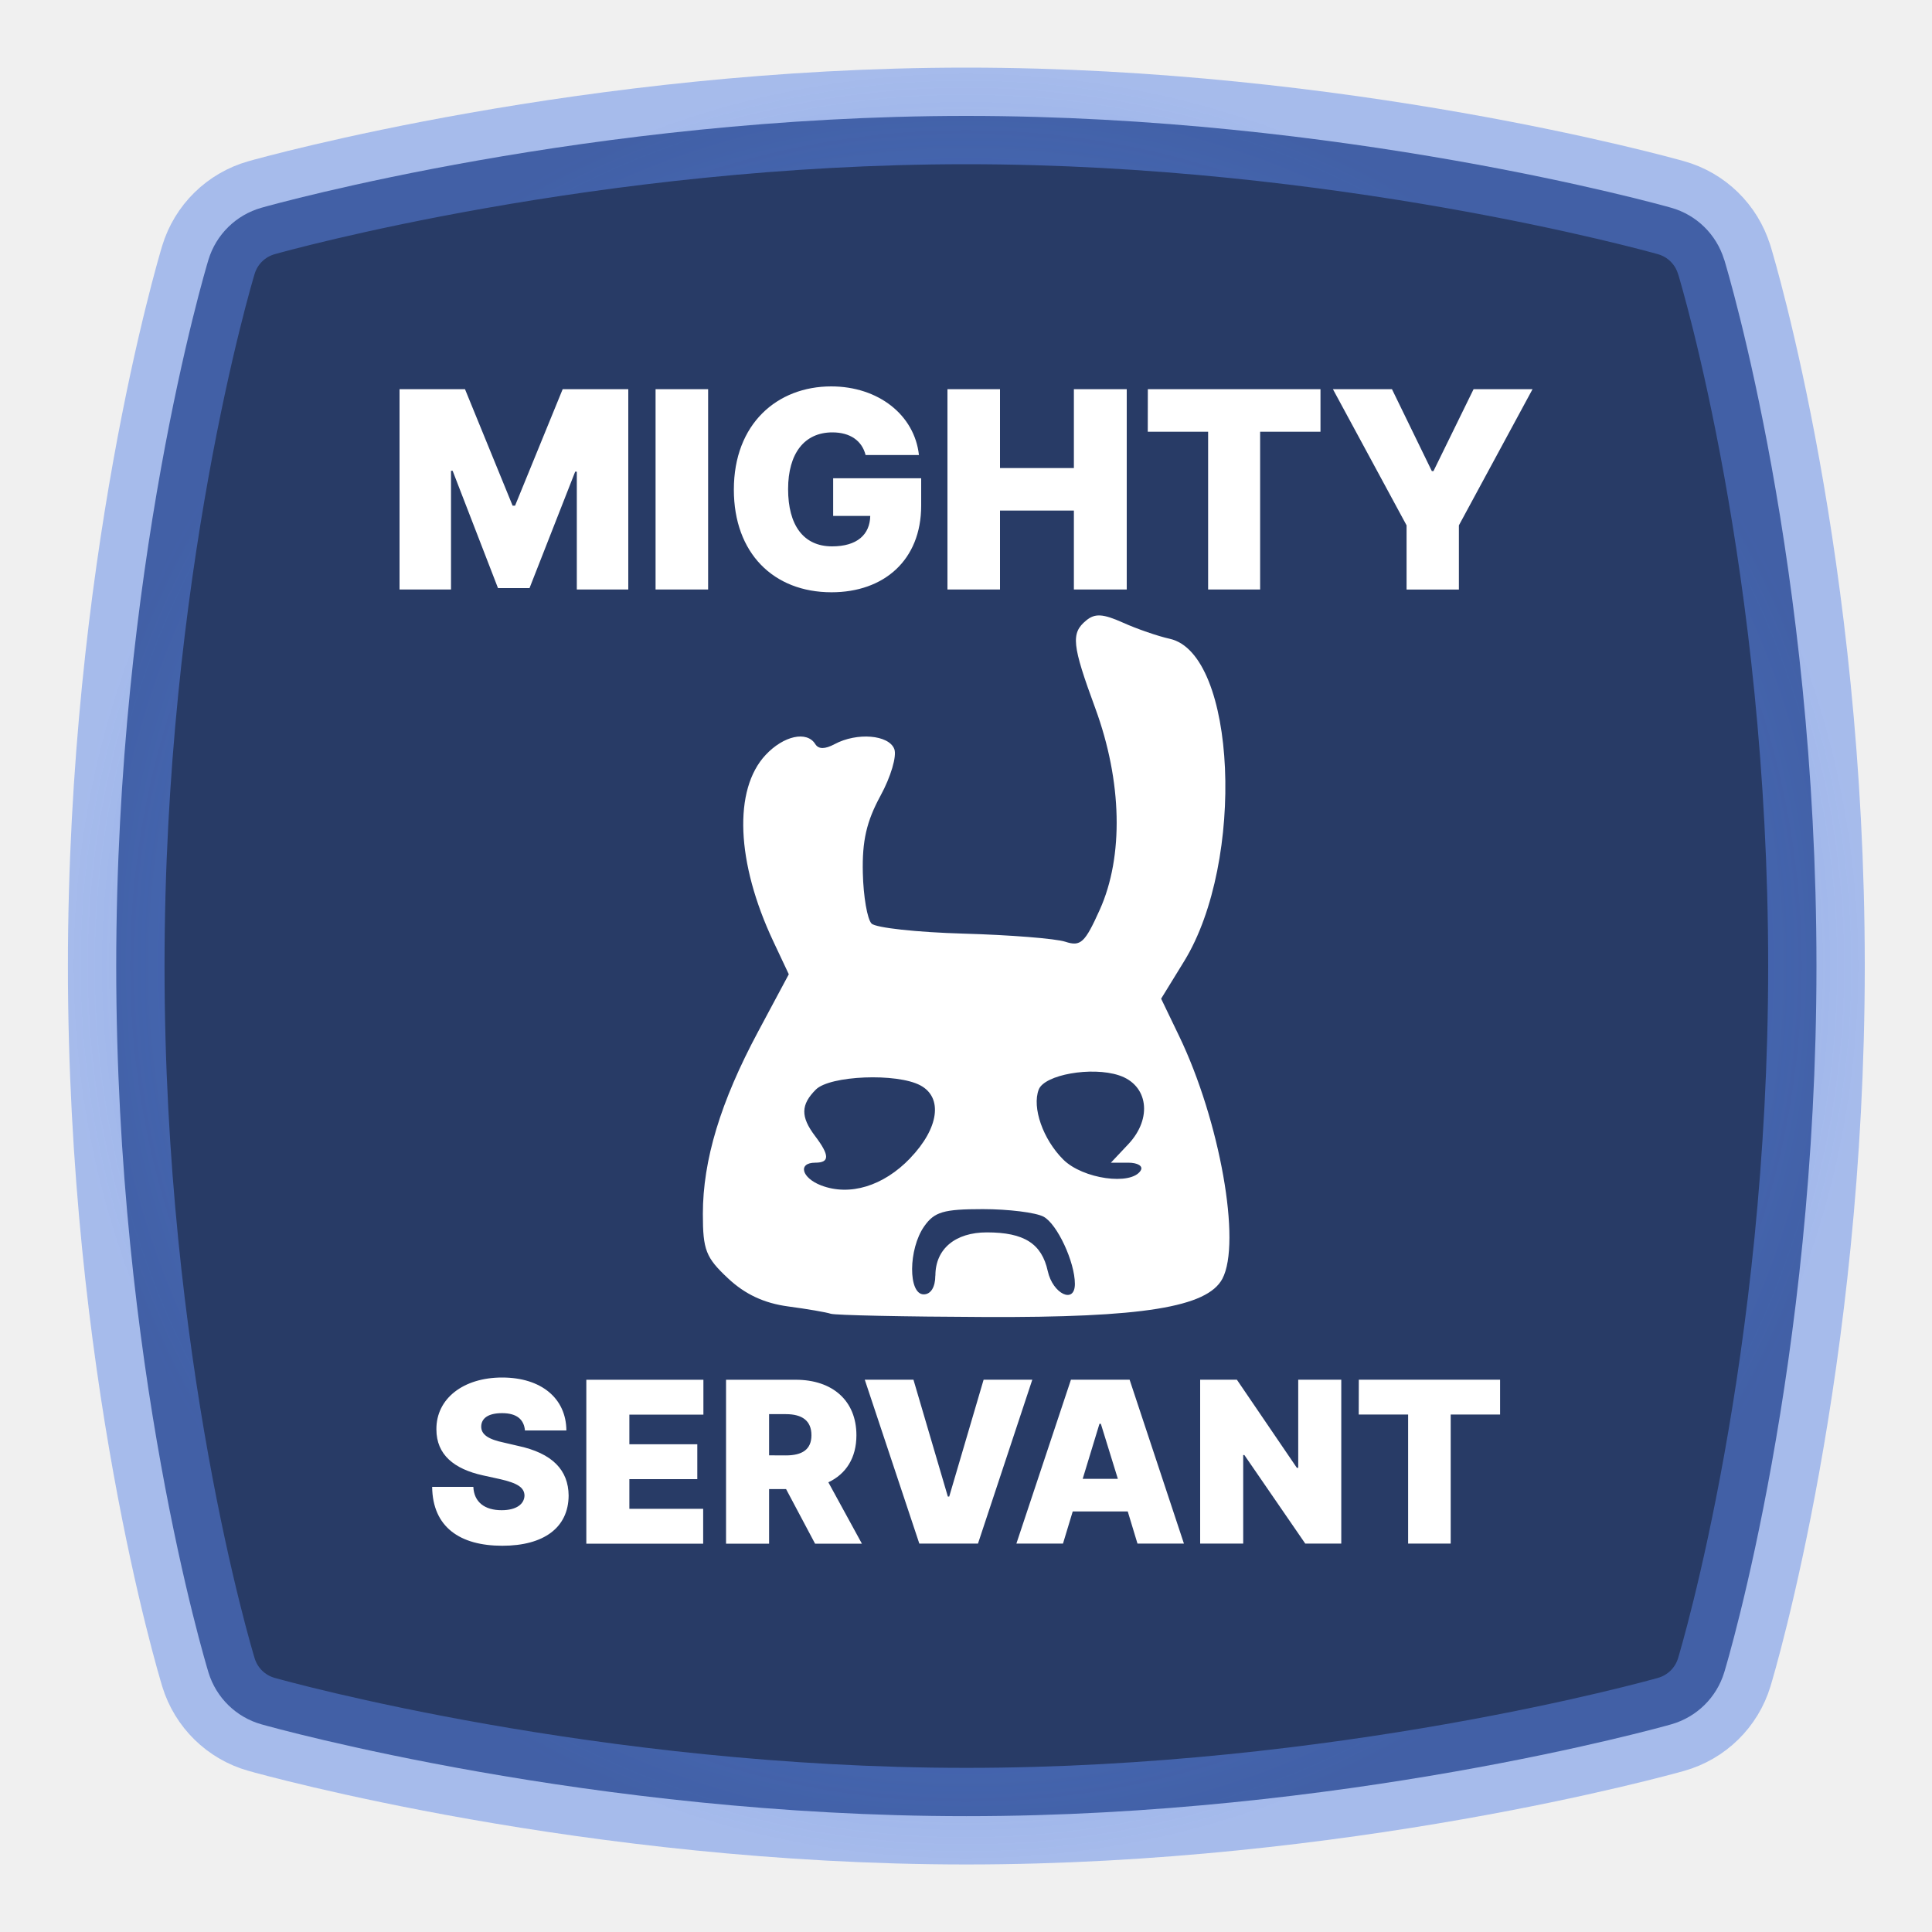
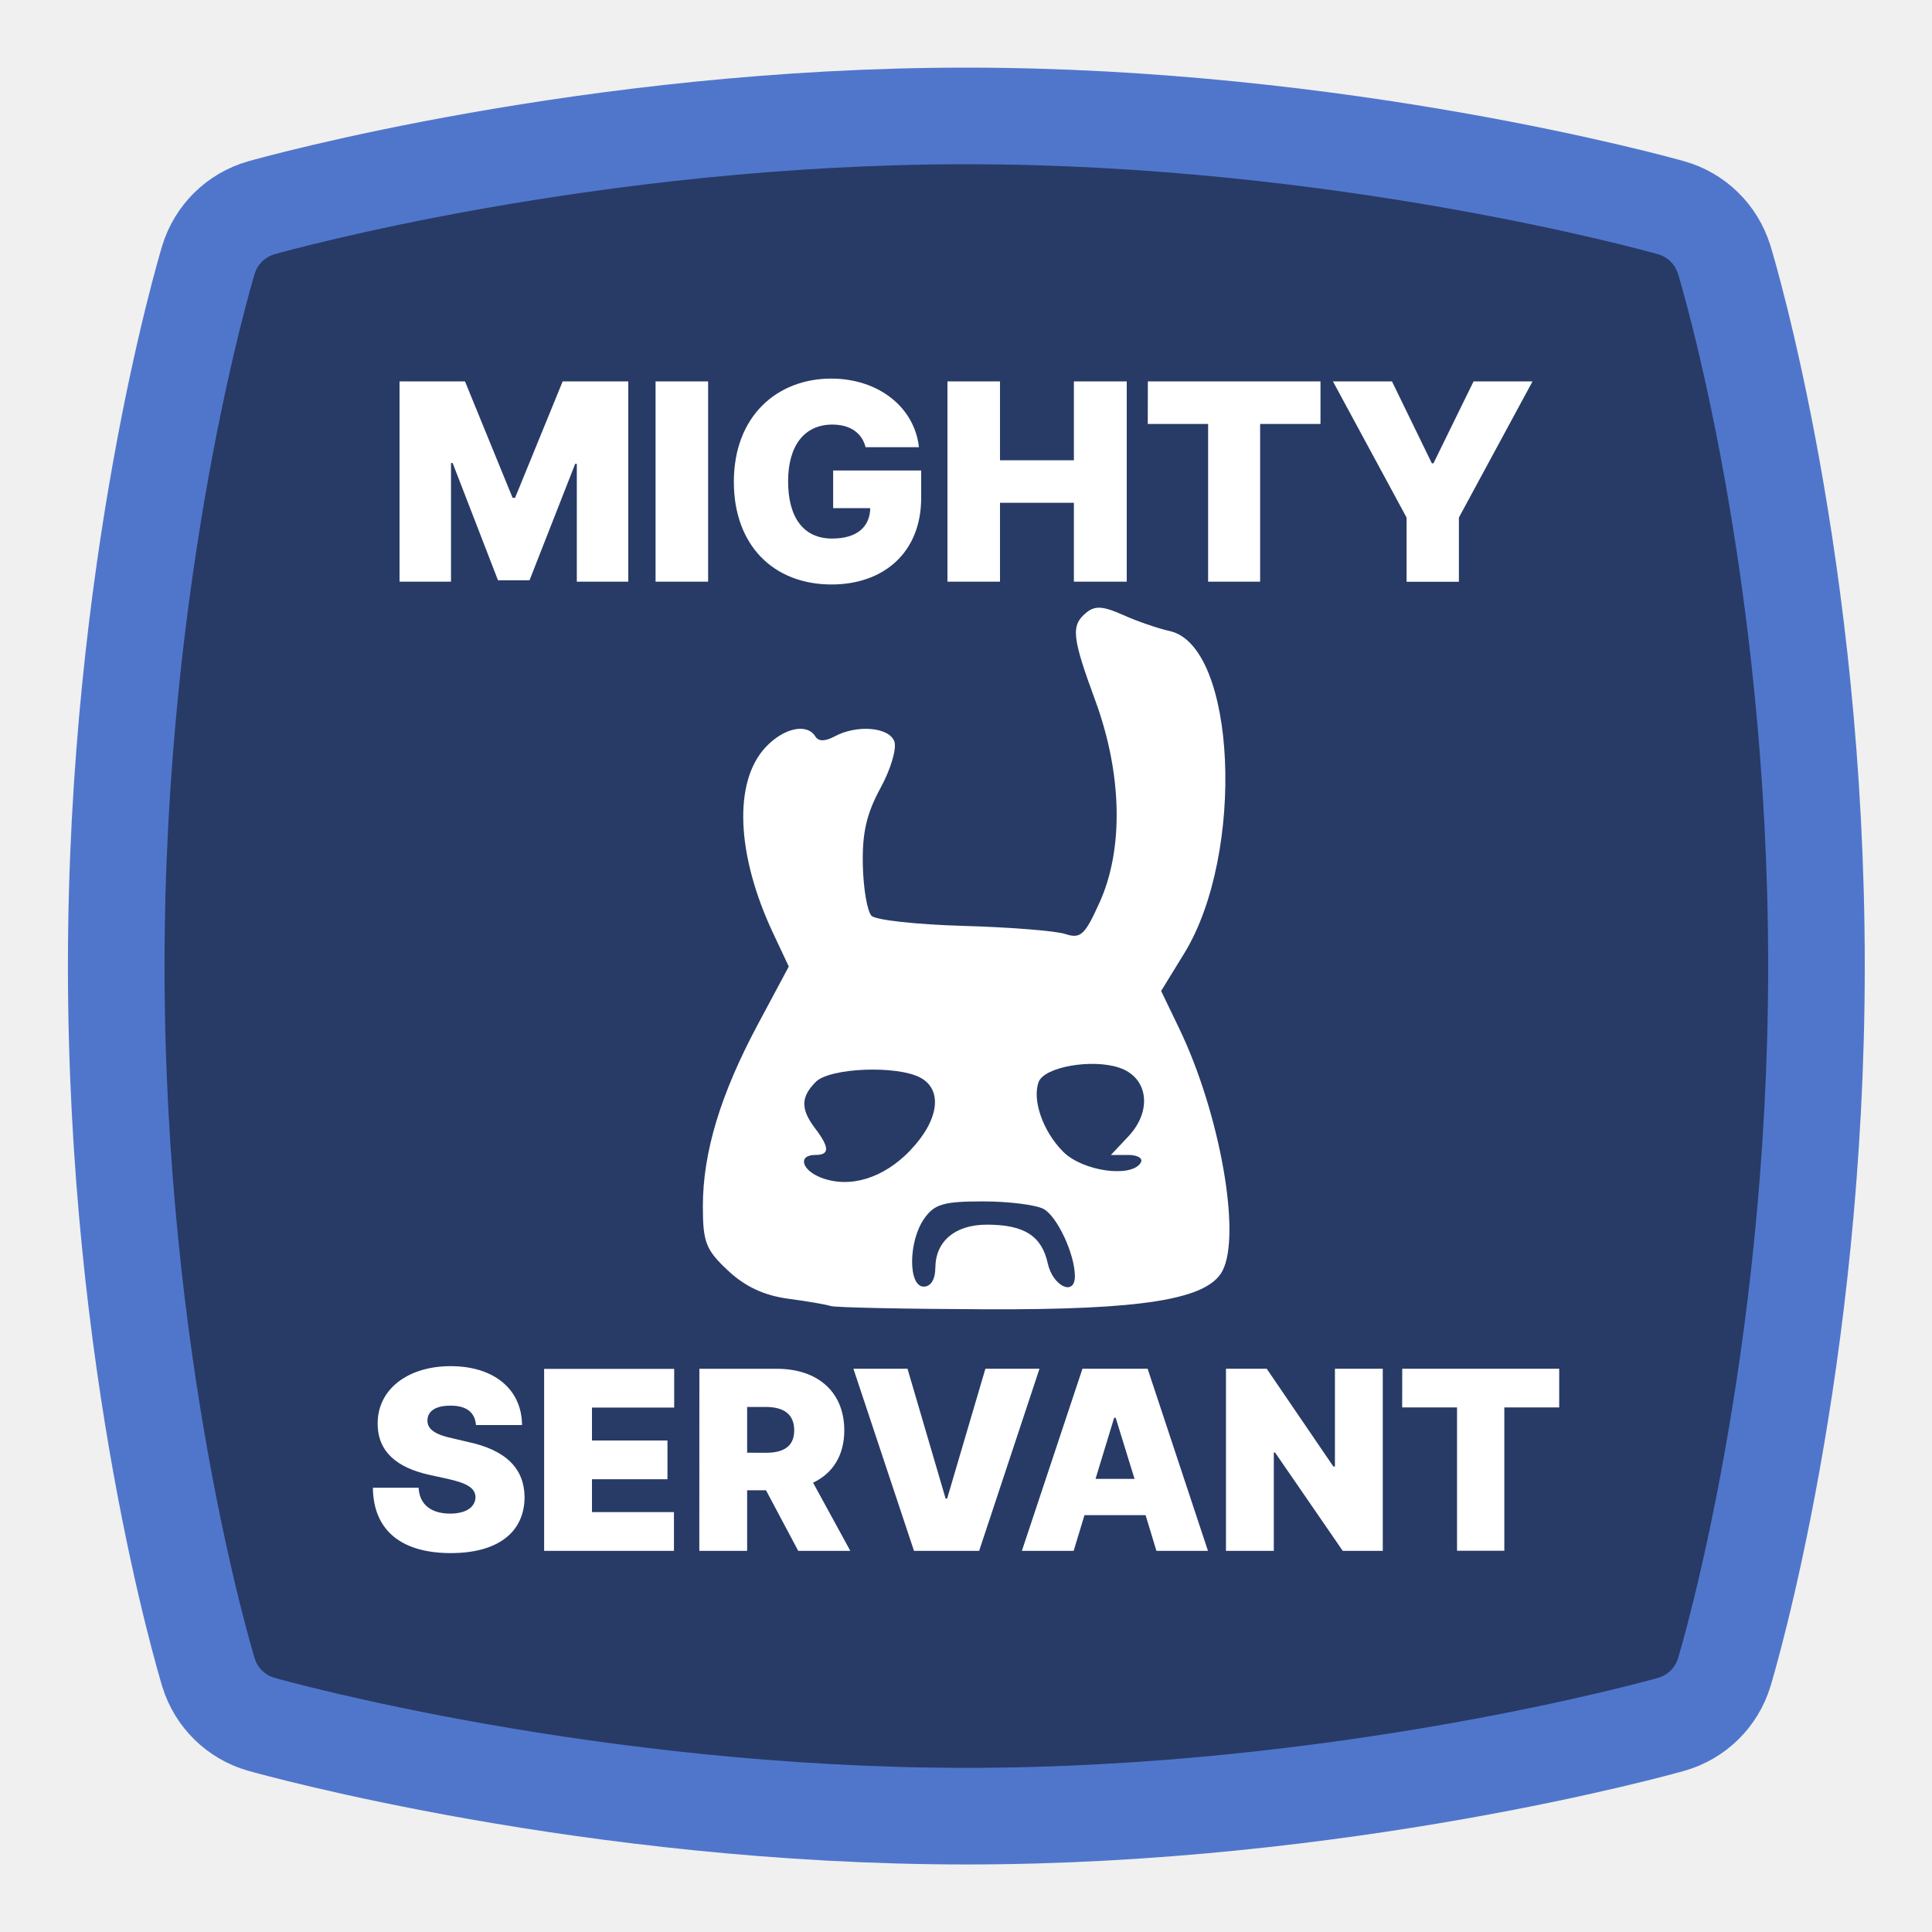
<svg xmlns="http://www.w3.org/2000/svg" data-name="Layer 1" version="1.1" viewBox="0 0 25 25" xml:space="preserve">
-   <defs>
-     <radialGradient id="mightyServantStroke" cx="12.5" cy="12.5" r="11.63" gradientUnits="userSpaceOnUse">
-       <stop stop-color="#5b85e6" offset="0" />
-       <stop stop-color="#5b85e6" stop-opacity=".5" offset="1" />
-     </radialGradient>
-   </defs>
  <g>
-     <path d="m22.31 3.358c-0.1-0.325-0.358-0.578-0.686-0.67-0.172-0.049-4.272-1.188-9.121-1.188s-8.947 1.139-9.119 1.188c-0.329 0.093-0.588 0.347-0.687 0.674-0.049 0.161-1.193 4.007-1.193 9.139 0 5.175 1.146 8.982 1.194 9.142 0.1 0.325 0.358 0.578 0.686 0.67 0.172 0.049 4.272 1.188 9.121 1.188s8.948-1.139 9.12-1.188c0.329-0.093 0.588-0.347 0.687-0.674 0.049-0.161 1.193-4.007 1.193-9.139 0-5.175-1.146-8.982-1.194-9.142z" fill="#283b66" stroke="url(#mightyServantStroke)" stroke-linejoin="round" stroke-width="1.25" />
+     <path d="m22.31 3.358c-0.1-0.325-0.358-0.578-0.686-0.67-0.172-0.049-4.272-1.188-9.121-1.188s-8.947 1.139-9.119 1.188c-0.329 0.093-0.588 0.347-0.687 0.674-0.049 0.161-1.193 4.007-1.193 9.139 0 5.175 1.146 8.982 1.194 9.142 0.1 0.325 0.358 0.578 0.686 0.67 0.172 0.049 4.272 1.188 9.121 1.188s8.948-1.139 9.12-1.188c0.329-0.093 0.588-0.347 0.687-0.674 0.049-0.161 1.193-4.007 1.193-9.139 0-5.175-1.146-8.982-1.194-9.142z" fill="#283b66" stroke="#5076cc" stroke-linejoin="round" stroke-width="1.25" />
    <g fill="#fff" stroke-width="0">
-       <path d="m6.793 18.51h0.536c-0.003-0.413-0.322-0.685-0.832-0.685-0.498 0-0.853 0.27-0.85 0.671 0 0.328 0.229 0.513 0.601 0.595l0.214 0.047c0.237 0.053 0.322 0.111 0.325 0.214-0.003 0.111-0.105 0.19-0.296 0.19-0.22 0-0.357-0.105-0.366-0.302h-0.533c0.006 0.521 0.36 0.762 0.908 0.762 0.536 0 0.856-0.234 0.858-0.65-0.003-0.325-0.205-0.548-0.662-0.644l-0.176-0.041c-0.196-0.041-0.296-0.102-0.293-0.211 0.003-0.1 0.085-0.17 0.27-0.17 0.19 0 0.284 0.082 0.296 0.226zm0.794 1.465h1.512v-0.451h-0.955v-0.384h0.879v-0.451h-0.879v-0.384h0.958v-0.451h-1.515zm1.808 0h0.557v-0.706h0.22l0.375 0.706h0.606l-0.434-0.794c0.229-0.108 0.363-0.316 0.363-0.609 0-0.448-0.31-0.718-0.785-0.718h-0.902zm0.557-1.143v-0.533h0.217c0.211 0 0.331 0.085 0.331 0.273 0 0.185-0.12 0.261-0.331 0.261zm1.868-0.979h-0.63l0.706 2.121h0.759l0.703-2.121h-0.63l-0.445 1.512h-0.018zm1.935 2.121 0.126-0.416h0.712l0.126 0.416h0.601l-0.703-2.121h-0.759l-0.706 2.121zm0.255-0.838 0.217-0.712h0.018l0.22 0.712zm3.346-1.283h-0.557v1.14h-0.018l-0.776-1.14h-0.475v2.121h0.557v-1.146h0.015l0.788 1.146h0.466zm0.226 0.451h0.639v1.67h0.551v-1.67h0.639v-0.451h-1.828z" style="font-feature-settings:'case';font-variant-ligatures:no-common-ligatures" aria-label="SERVANT" />
-       <path d="m10.75 17c-0.055-0.019-0.304-0.062-0.553-0.095-0.31-0.042-0.555-0.156-0.777-0.364-0.286-0.268-0.325-0.365-0.325-0.832 0-0.697 0.228-1.451 0.715-2.36l0.397-0.742-0.201-0.427c-0.48-1.02-0.518-1.963-0.099-2.411 0.234-0.25 0.535-0.315 0.643-0.14 0.042 0.067 0.124 0.067 0.25 0 0.289-0.155 0.701-0.121 0.772 0.063 0.035 0.091-0.045 0.361-0.179 0.606-0.18 0.331-0.238 0.583-0.228 0.998 0.007 0.305 0.058 0.6 0.113 0.655 0.055 0.055 0.59 0.113 1.19 0.13 0.6 0.017 1.193 0.064 1.317 0.105 0.199 0.065 0.253 0.015 0.446-0.414 0.311-0.691 0.289-1.662-0.058-2.607-0.302-0.821-0.318-0.971-0.118-1.136 0.113-0.094 0.217-0.088 0.476 0.028 0.182 0.082 0.455 0.176 0.606 0.209 0.861 0.192 0.981 2.879 0.186 4.172l-0.298 0.485 0.233 0.484c0.527 1.094 0.808 2.674 0.559 3.141-0.197 0.368-1.036 0.503-3.076 0.494-1.04-0.004-1.935-0.023-1.99-0.042zm1.354-0.494c0-0.344 0.256-0.559 0.666-0.559 0.482 0 0.71 0.145 0.788 0.501 0.065 0.296 0.351 0.432 0.351 0.166 0-0.284-0.229-0.775-0.405-0.87-0.101-0.054-0.455-0.098-0.786-0.098-0.509 0-0.627 0.035-0.759 0.223-0.206 0.293-0.209 0.88-0.006 0.88 0.092 0 0.15-0.094 0.15-0.244zm-0.326-1.52c0.371-0.386 0.426-0.783 0.132-0.941-0.304-0.163-1.171-0.128-1.353 0.054-0.196 0.196-0.199 0.351-0.01 0.601 0.19 0.251 0.19 0.345 0.003 0.345-0.229 0-0.179 0.196 0.075 0.294 0.37 0.142 0.807 0.009 1.153-0.352zm2.983 0.159c0.034-0.055-0.038-0.1-0.162-0.1h-0.224l0.226-0.24c0.315-0.335 0.256-0.766-0.121-0.89-0.353-0.117-0.965-0.009-1.039 0.184-0.089 0.232 0.055 0.644 0.317 0.905 0.252 0.252 0.881 0.341 1.003 0.142z" />
-       <path d="m5.17 5.036v2.592h0.666v-1.536h0.021l0.587 1.518h0.408l0.591-1.507h0.021v1.525h0.666v-2.592h-0.849l-0.616 1.507h-0.032l-0.616-1.507zm3.993 0h-0.68v2.592h0.68zm2.037 0.852h0.691c-0.057-0.519-0.526-0.888-1.135-0.888-0.698 0-1.26 0.483-1.26 1.336 0 0.82 0.512 1.328 1.264 1.328 0.677 0 1.16-0.415 1.16-1.121v-0.354h-1.139v0.487h0.48c-0.005 0.242-0.17 0.394-0.494 0.394-0.372 0-0.569-0.276-0.569-0.741 0-0.462 0.211-0.734 0.573-0.734 0.229 0 0.383 0.107 0.43 0.294zm1.06 1.74h0.68v-1.021h0.956v1.021h0.684v-2.592h-0.684v1.021h-0.956v-1.021h-0.68zm2.592-2.041h0.781v2.041h0.673v-2.041h0.781v-0.551h-2.234zm2.396-0.551 0.953 1.762v0.831h0.677v-0.831l0.953-1.762h-0.763l-0.519 1.06h-0.021l-0.516-1.06z" style="font-feature-settings:'case';font-variant-ligatures:no-common-ligatures" aria-label="MIGHTY" />
+       <path d="m6.159 18.44h0.596c-0.003-0.459-0.358-0.762-0.924-0.762-0.553 0-0.947 0.299-0.944 0.745 0 0.365 0.254 0.57 0.667 0.661l0.238 0.052c0.264 0.059 0.358 0.124 0.361 0.238-0.003 0.124-0.117 0.212-0.329 0.212-0.244 0-0.397-0.117-0.407-0.335h-0.592c0.007 0.579 0.4 0.846 1.009 0.846 0.596 0 0.951-0.26 0.954-0.723-0.003-0.361-0.228-0.609-0.736-0.716l-0.195-0.046c-0.218-0.046-0.329-0.114-0.326-0.234 0.003-0.111 0.094-0.189 0.299-0.189 0.212 0 0.316 0.091 0.329 0.251zm0.882 1.628h1.68v-0.501h-1.061v-0.426h0.977v-0.501h-0.977v-0.426h1.064v-0.501h-1.683zm2.008 0h0.619v-0.784h0.244l0.417 0.784h0.674l-0.482-0.882c0.254-0.12 0.404-0.352 0.404-0.677 0-0.498-0.345-0.797-0.872-0.797h-1.003zm0.619-1.27v-0.592h0.241c0.234 0 0.368 0.094 0.368 0.303 0 0.205-0.134 0.29-0.368 0.29zm2.075-1.087h-0.7l0.784 2.357h0.843l0.781-2.357h-0.7l-0.495 1.68h-0.02zm2.15 2.357 0.14-0.462h0.791l0.14 0.462h0.667l-0.781-2.357h-0.843l-0.784 2.357zm0.283-0.931 0.241-0.791h0.02l0.244 0.791zm3.717-1.426h-0.619v1.266h-0.02l-0.863-1.266h-0.527v2.357h0.619v-1.273h0.016l0.876 1.273h0.518zm0.251 0.501h0.71v1.855h0.612v-1.855h0.71v-0.501h-2.031z" style="font-feature-settings:'case';font-variant-ligatures:no-common-ligatures" aria-label="SERVANT" />
+       <path d="m10.75 16.9c-0.055-0.019-0.304-0.062-0.553-0.095-0.31-0.042-0.555-0.156-0.777-0.364-0.286-0.268-0.325-0.365-0.325-0.832 0-0.697 0.228-1.451 0.715-2.36l0.397-0.742-0.201-0.427c-0.48-1.02-0.518-1.963-0.099-2.411 0.234-0.25 0.535-0.315 0.643-0.14 0.042 0.067 0.124 0.067 0.25 0 0.289-0.155 0.701-0.121 0.772 0.063 0.035 0.091-0.045 0.361-0.179 0.606-0.18 0.331-0.238 0.583-0.228 0.998 0.007 0.305 0.058 0.6 0.113 0.655 0.055 0.055 0.59 0.113 1.19 0.13 0.6 0.017 1.193 0.064 1.317 0.105 0.199 0.065 0.253 0.015 0.446-0.414 0.311-0.691 0.289-1.662-0.058-2.607-0.302-0.821-0.318-0.971-0.118-1.136 0.113-0.094 0.217-0.088 0.476 0.028 0.182 0.082 0.455 0.176 0.606 0.209 0.861 0.192 0.981 2.879 0.186 4.172l-0.298 0.485 0.233 0.484c0.527 1.094 0.808 2.674 0.559 3.141-0.197 0.368-1.036 0.503-3.076 0.494-1.04-0.004-1.935-0.023-1.99-0.042zm1.354-0.494c0-0.344 0.256-0.559 0.666-0.559 0.482 0 0.71 0.145 0.788 0.501 0.065 0.296 0.351 0.432 0.351 0.166 0-0.284-0.229-0.775-0.405-0.87-0.101-0.054-0.455-0.098-0.786-0.098-0.509 0-0.627 0.035-0.759 0.223-0.206 0.293-0.209 0.88-0.006 0.88 0.092 0 0.15-0.094 0.15-0.244zm-0.326-1.52c0.371-0.386 0.426-0.783 0.132-0.941-0.304-0.163-1.171-0.128-1.353 0.054-0.196 0.196-0.199 0.351-0.01 0.601 0.19 0.251 0.19 0.345 0.003 0.345-0.229 0-0.179 0.196 0.075 0.294 0.37 0.142 0.807 0.009 1.153-0.352zm2.983 0.159c0.034-0.055-0.038-0.1-0.162-0.1h-0.224l0.226-0.24c0.315-0.335 0.256-0.766-0.121-0.89-0.353-0.117-0.965-0.009-1.039 0.184-0.089 0.232 0.055 0.644 0.317 0.905 0.252 0.252 0.881 0.341 1.003 0.142z" />
+       <path d="m5.17 4.935v2.592h0.666v-1.536h0.021l0.587 1.518h0.408l0.591-1.507h0.021v1.525h0.666v-2.592h-0.849l-0.616 1.507h-0.032l-0.616-1.507zm3.993 0h-0.68v2.592h0.68zm2.037 0.852h0.691c-0.057-0.519-0.526-0.888-1.135-0.888-0.698 0-1.26 0.483-1.26 1.336 0 0.82 0.512 1.328 1.264 1.328 0.677 0 1.16-0.415 1.16-1.121v-0.354h-1.139v0.487h0.48c-0.005 0.242-0.17 0.394-0.494 0.394-0.372 0-0.569-0.276-0.569-0.741 0-0.462 0.211-0.734 0.573-0.734 0.229 0 0.383 0.107 0.43 0.294zm1.06 1.74h0.68v-1.021h0.956v1.021h0.684v-2.592h-0.684v1.021h-0.956v-1.021h-0.68zm2.592-2.041h0.781v2.041h0.673v-2.041h0.781v-0.551h-2.234zm2.396-0.551 0.953 1.762v0.831h0.677v-0.831l0.953-1.762h-0.763l-0.519 1.06h-0.021l-0.516-1.06z" style="font-feature-settings:'case';font-variant-ligatures:no-common-ligatures" aria-label="MIGHTY" />
    </g>
  </g>
</svg>
